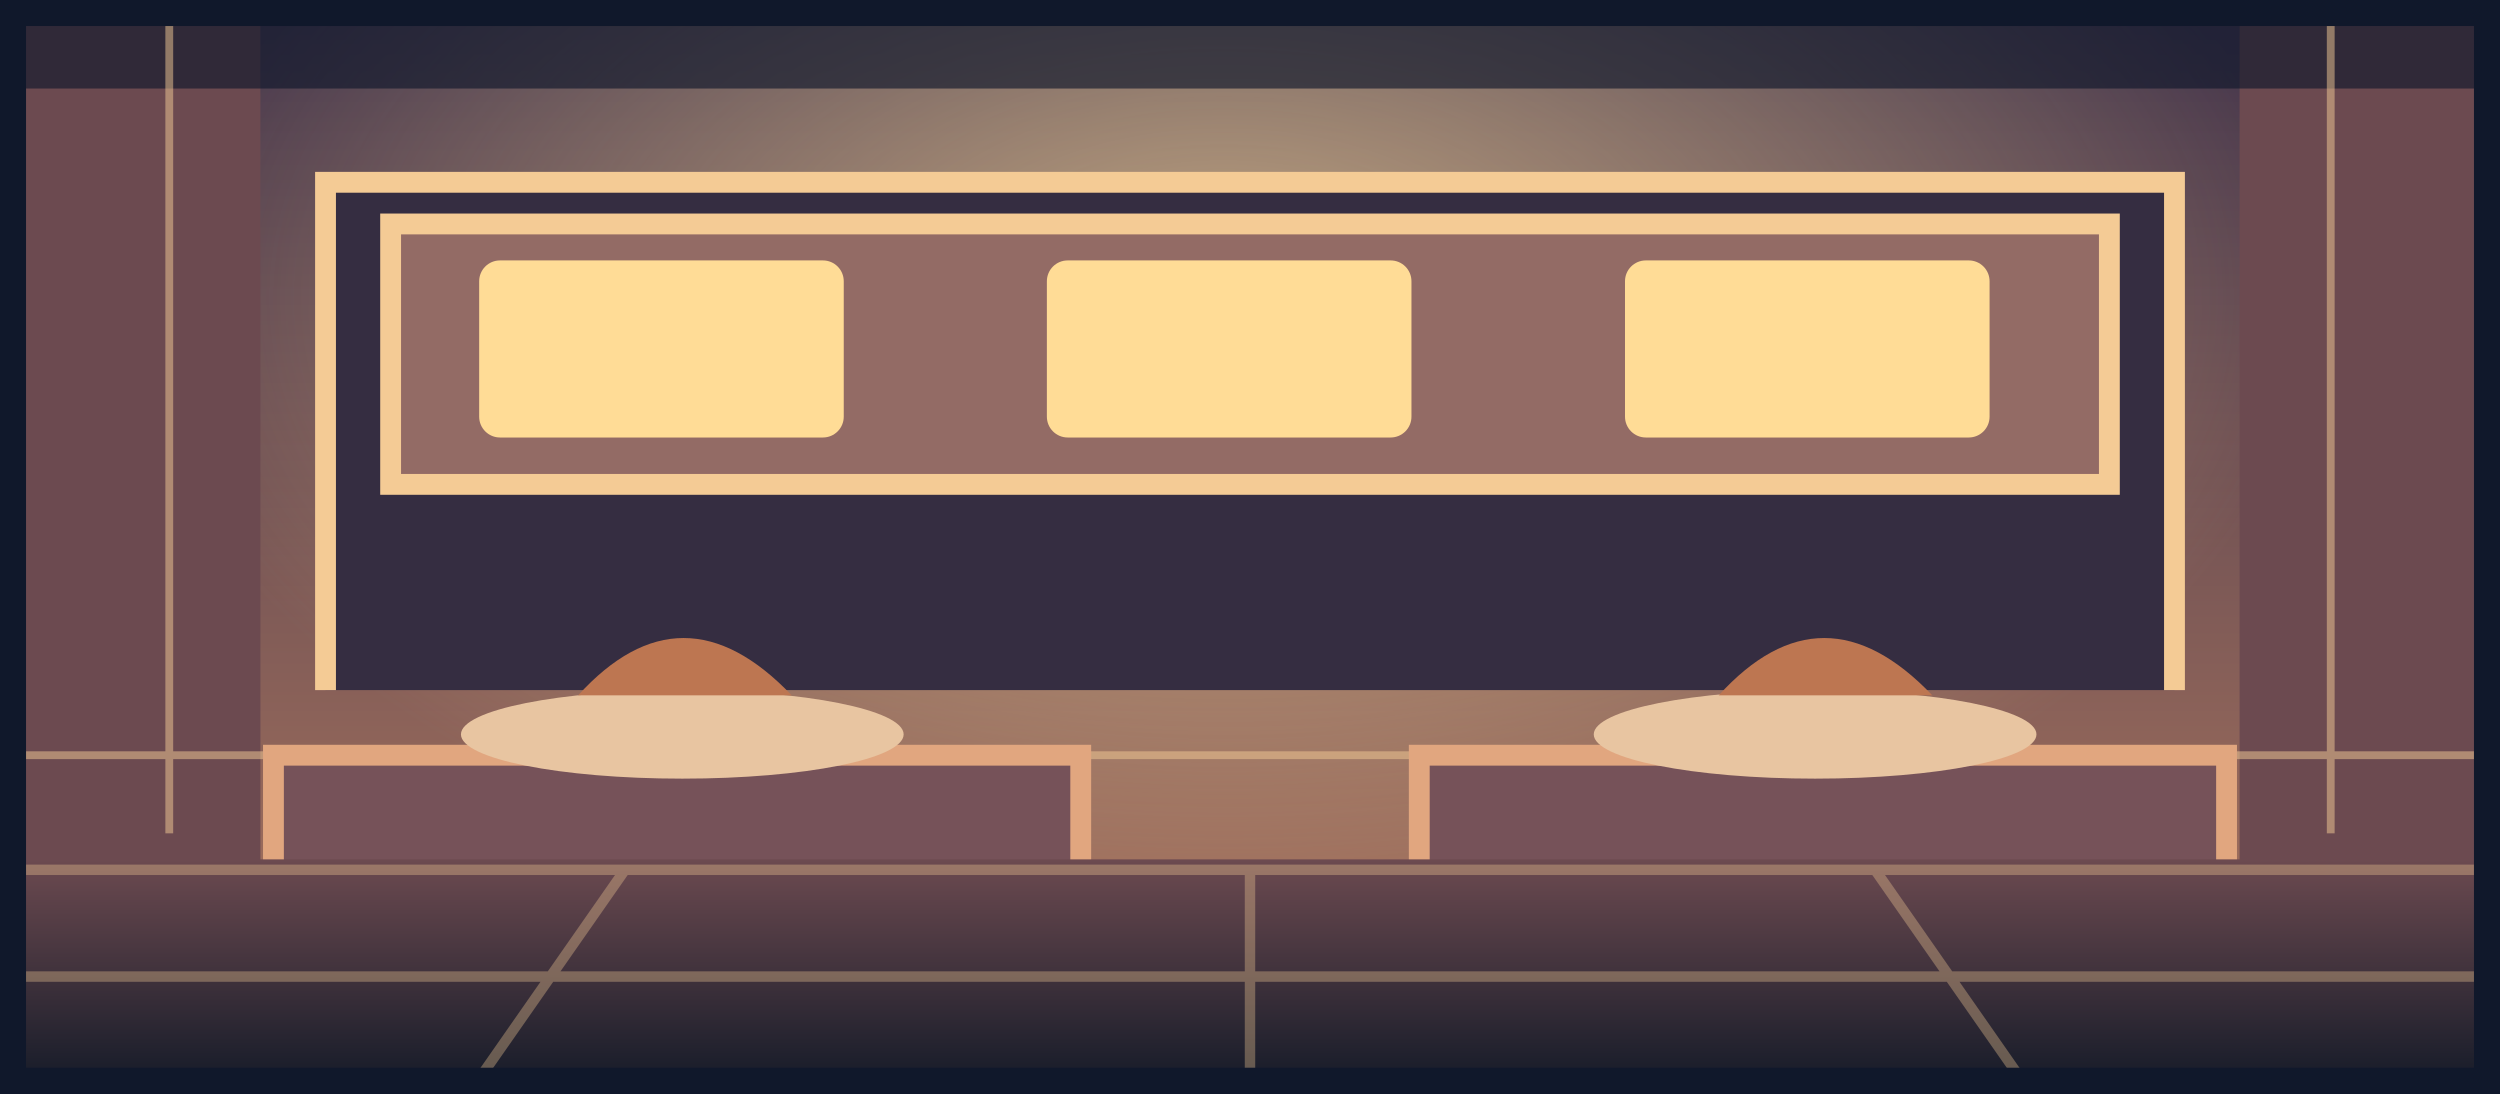
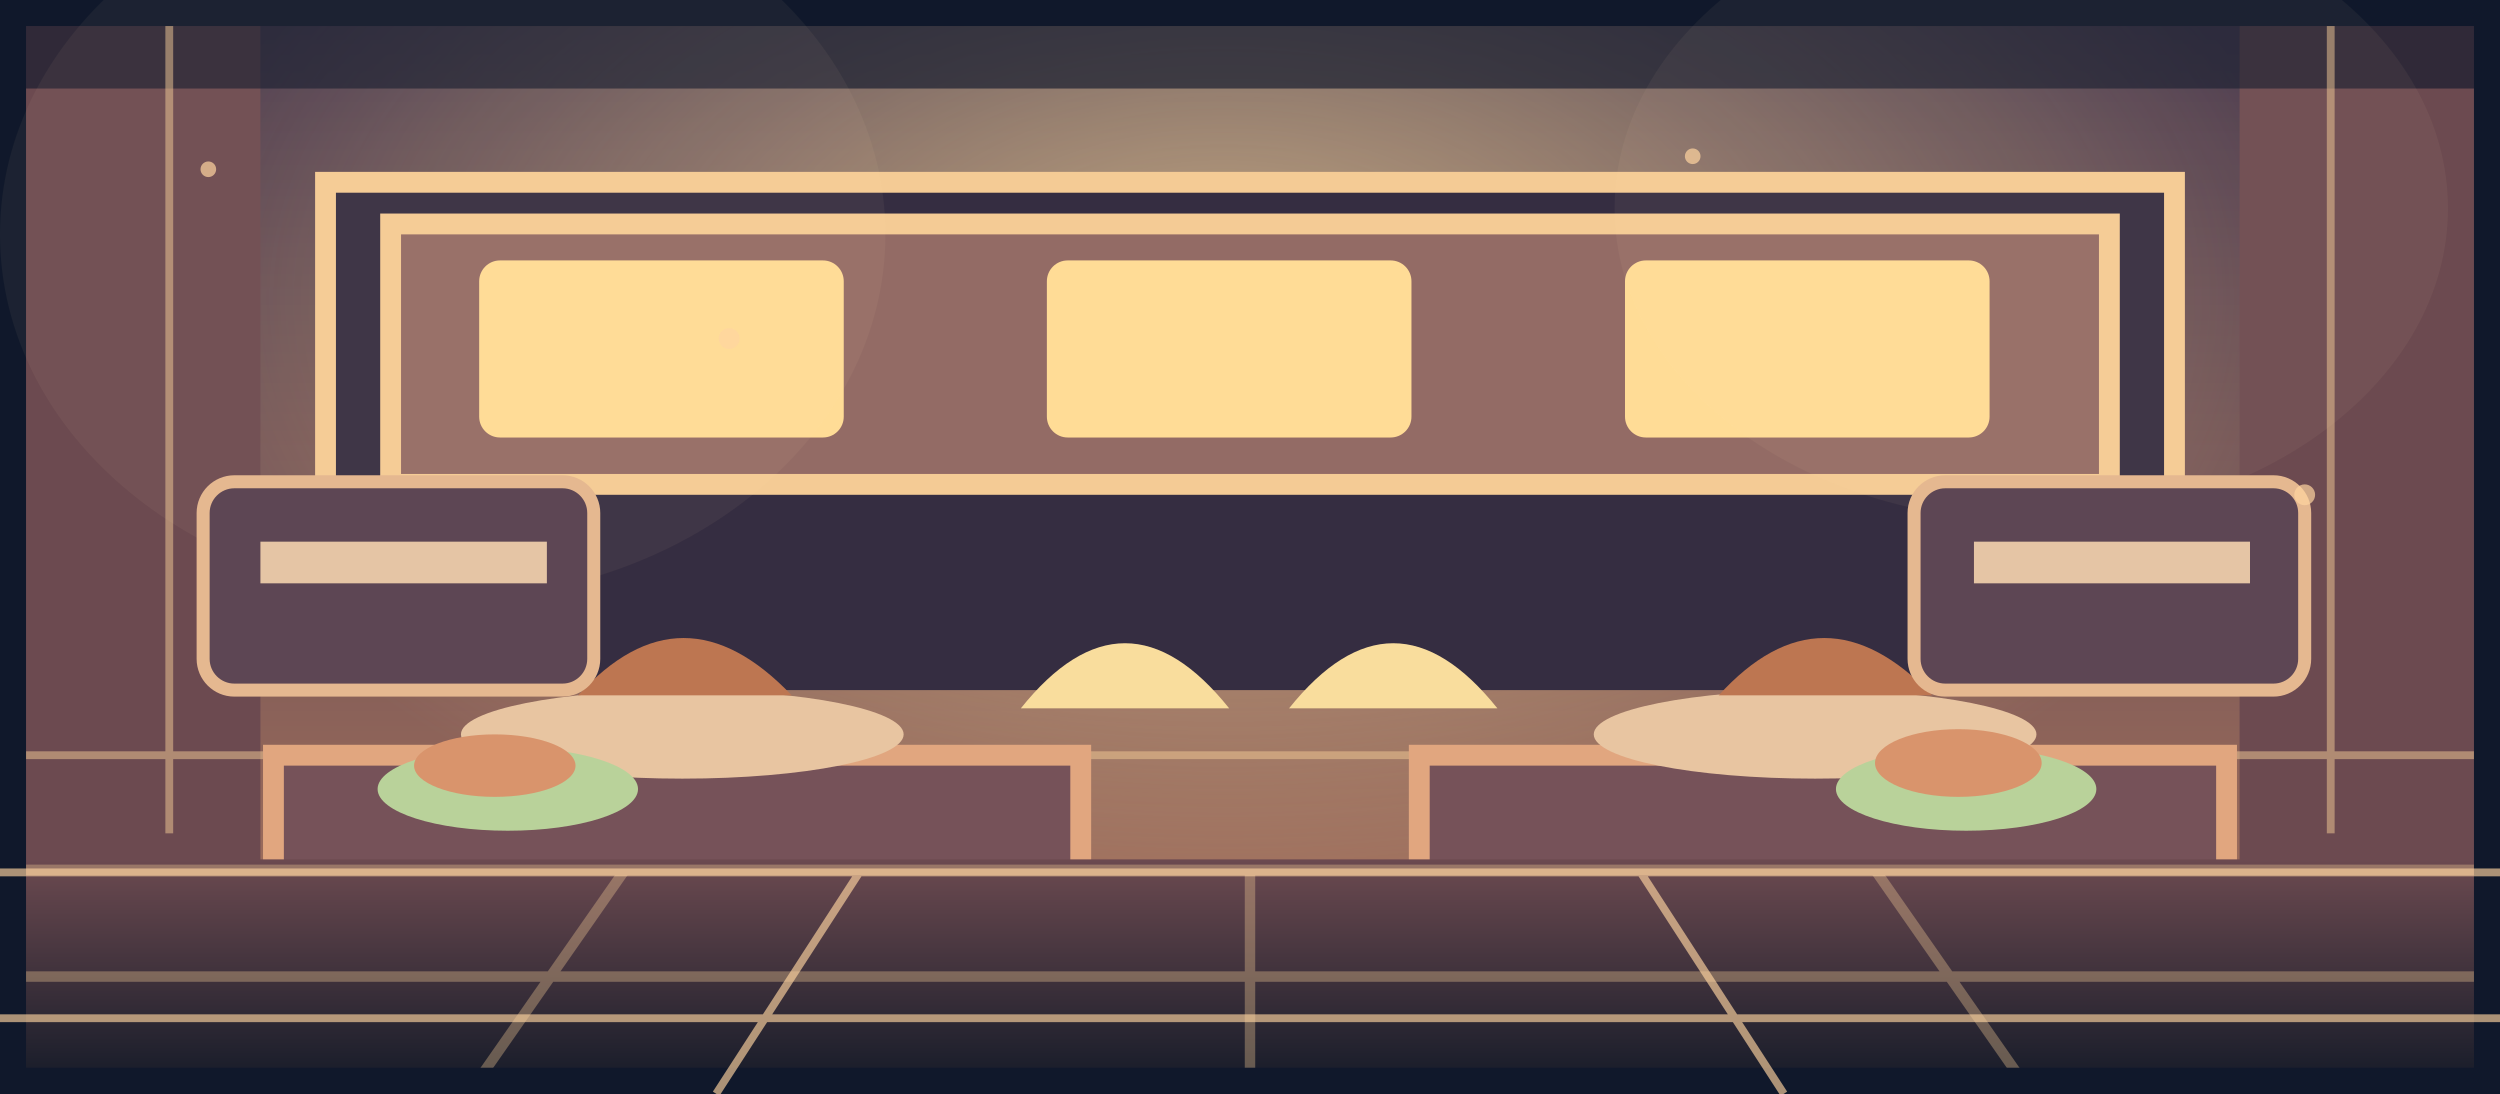
<svg xmlns="http://www.w3.org/2000/svg" viewBox="0 0 960 420" role="img" aria-label="lunch fantasy dungeon illustrated backdrop">
  <defs>
    <linearGradient id="sky" x2="0" y2="1">
      <stop stop-color="#41344b" />
      <stop offset="1" stop-color="#b27a60" />
    </linearGradient>
    <radialGradient id="light">
      <stop stop-color="#ffe0a0" stop-opacity=".62" />
      <stop offset="1" stop-color="#ffe0a0" stop-opacity="0" />
    </radialGradient>
    <linearGradient id="floor" x2="0" y2="1">
      <stop stop-color="#6c4a50" />
      <stop offset="1" stop-color="#121927" />
    </linearGradient>
  </defs>
  <path fill="url(#sky)" d="M0 0h960v420H0z" />
  <ellipse cx="470" cy="115" rx="420" ry="240" fill="url(#light)" />
  <path d="M0 0h100v335H0zM860 0h100v335H860z" fill="#6c4a50" />
  <path d="M0 0h960v34H0z" fill="#10172b" opacity=".65" />
  <g opacity=".5" stroke="#f4cb95" stroke-width="3">
    <path d="M65 0v320M895 0v320M0 290h960" />
  </g>
  <g fill="#352d41" stroke="#f4cb95" stroke-width="8">
    <path d="M125 265V70h710v195" />
    <path d="M150 86h660v100H150z" fill="#936b65" />
  </g>
  <g fill="#ffdc96">
    <rect x="184" y="100" width="140" height="68" rx="8" />
    <rect x="402" y="100" width="140" height="68" rx="8" />
    <rect x="624" y="100" width="140" height="68" rx="8" />
  </g>
  <g fill="#765259" stroke="#e1a67f" stroke-width="8">
    <path d="M105 290h310v48H105zM545 290h310v48H545z" />
  </g>
  <g fill="#e8c5a1">
    <ellipse cx="262" cy="282" rx="85" ry="17" />
    <ellipse cx="697" cy="282" rx="85" ry="17" />
  </g>
  <g fill="#bd7651">
    <path d="M222 267q40-44 82 0zM660 267q40-44 82 0z" />
  </g>
  <path d="M0 330h960v90H0z" fill="url(#floor)" />
  <path d="M0 334h960M0 375h960M240 334l-60 86M720 334l60 86M480 334v86" stroke="#f4cb95" stroke-opacity=".35" stroke-width="4" />
  <path d="M0 0h960v420H0z" fill="none" stroke="#10182b" stroke-width="20" />
+   <g opacity=".85">
+     <ellipse cx="170" cy="90" rx="170" ry="140" fill="#ffe5aa" opacity=".06" />
+     <ellipse cx="780" cy="80" rx="160" ry="120" fill="#ffe5aa" opacity=".06" />
+   </g>
+   <g fill="#5d4654" stroke="#e5b890" stroke-width="5">
+     <rect x="78" y="185" width="150" height="80" rx="12" />
+     <rect x="735" y="185" width="150" height="80" rx="12" />
+   </g>
+   <g fill="#e5c5a5">
+     <path d="M100 208h110v16H100zM758 208h106v16H758z" />
+   </g>
+   <g fill="#b9d29a">
+     <ellipse cx="195" cy="303" rx="50" ry="16" />
+     <ellipse cx="755" cy="303" rx="50" ry="16" />
+   </g>
+   <g fill="#d9946c">
+     <ellipse cx="190" cy="294" rx="31" ry="12" />
+     <ellipse cx="752" cy="293" rx="32" ry="13" />
+   </g>
+   <g fill="#f9dd9d">
+     <path d="M472 272q-40-50-80 0zM575 272q-40-50-80 0z" />
+   </g>
+   <g fill="#ffd4a0" opacity=".7">
+     <circle cx="80" cy="65" r="3" />
+     <circle cx="280" cy="130" r="4" />
+     <circle cx="650" cy="60" r="3" />
+     <circle cx="885" cy="190" r="4" />
+   </g>
+   <g fill="none" stroke="#ffd4a0" stroke-width="3" opacity=".65">
+     <path d="M0 335h960M0 391h960M330 335l-55 85M630 335l55 85" />
+   </g>
</svg>
